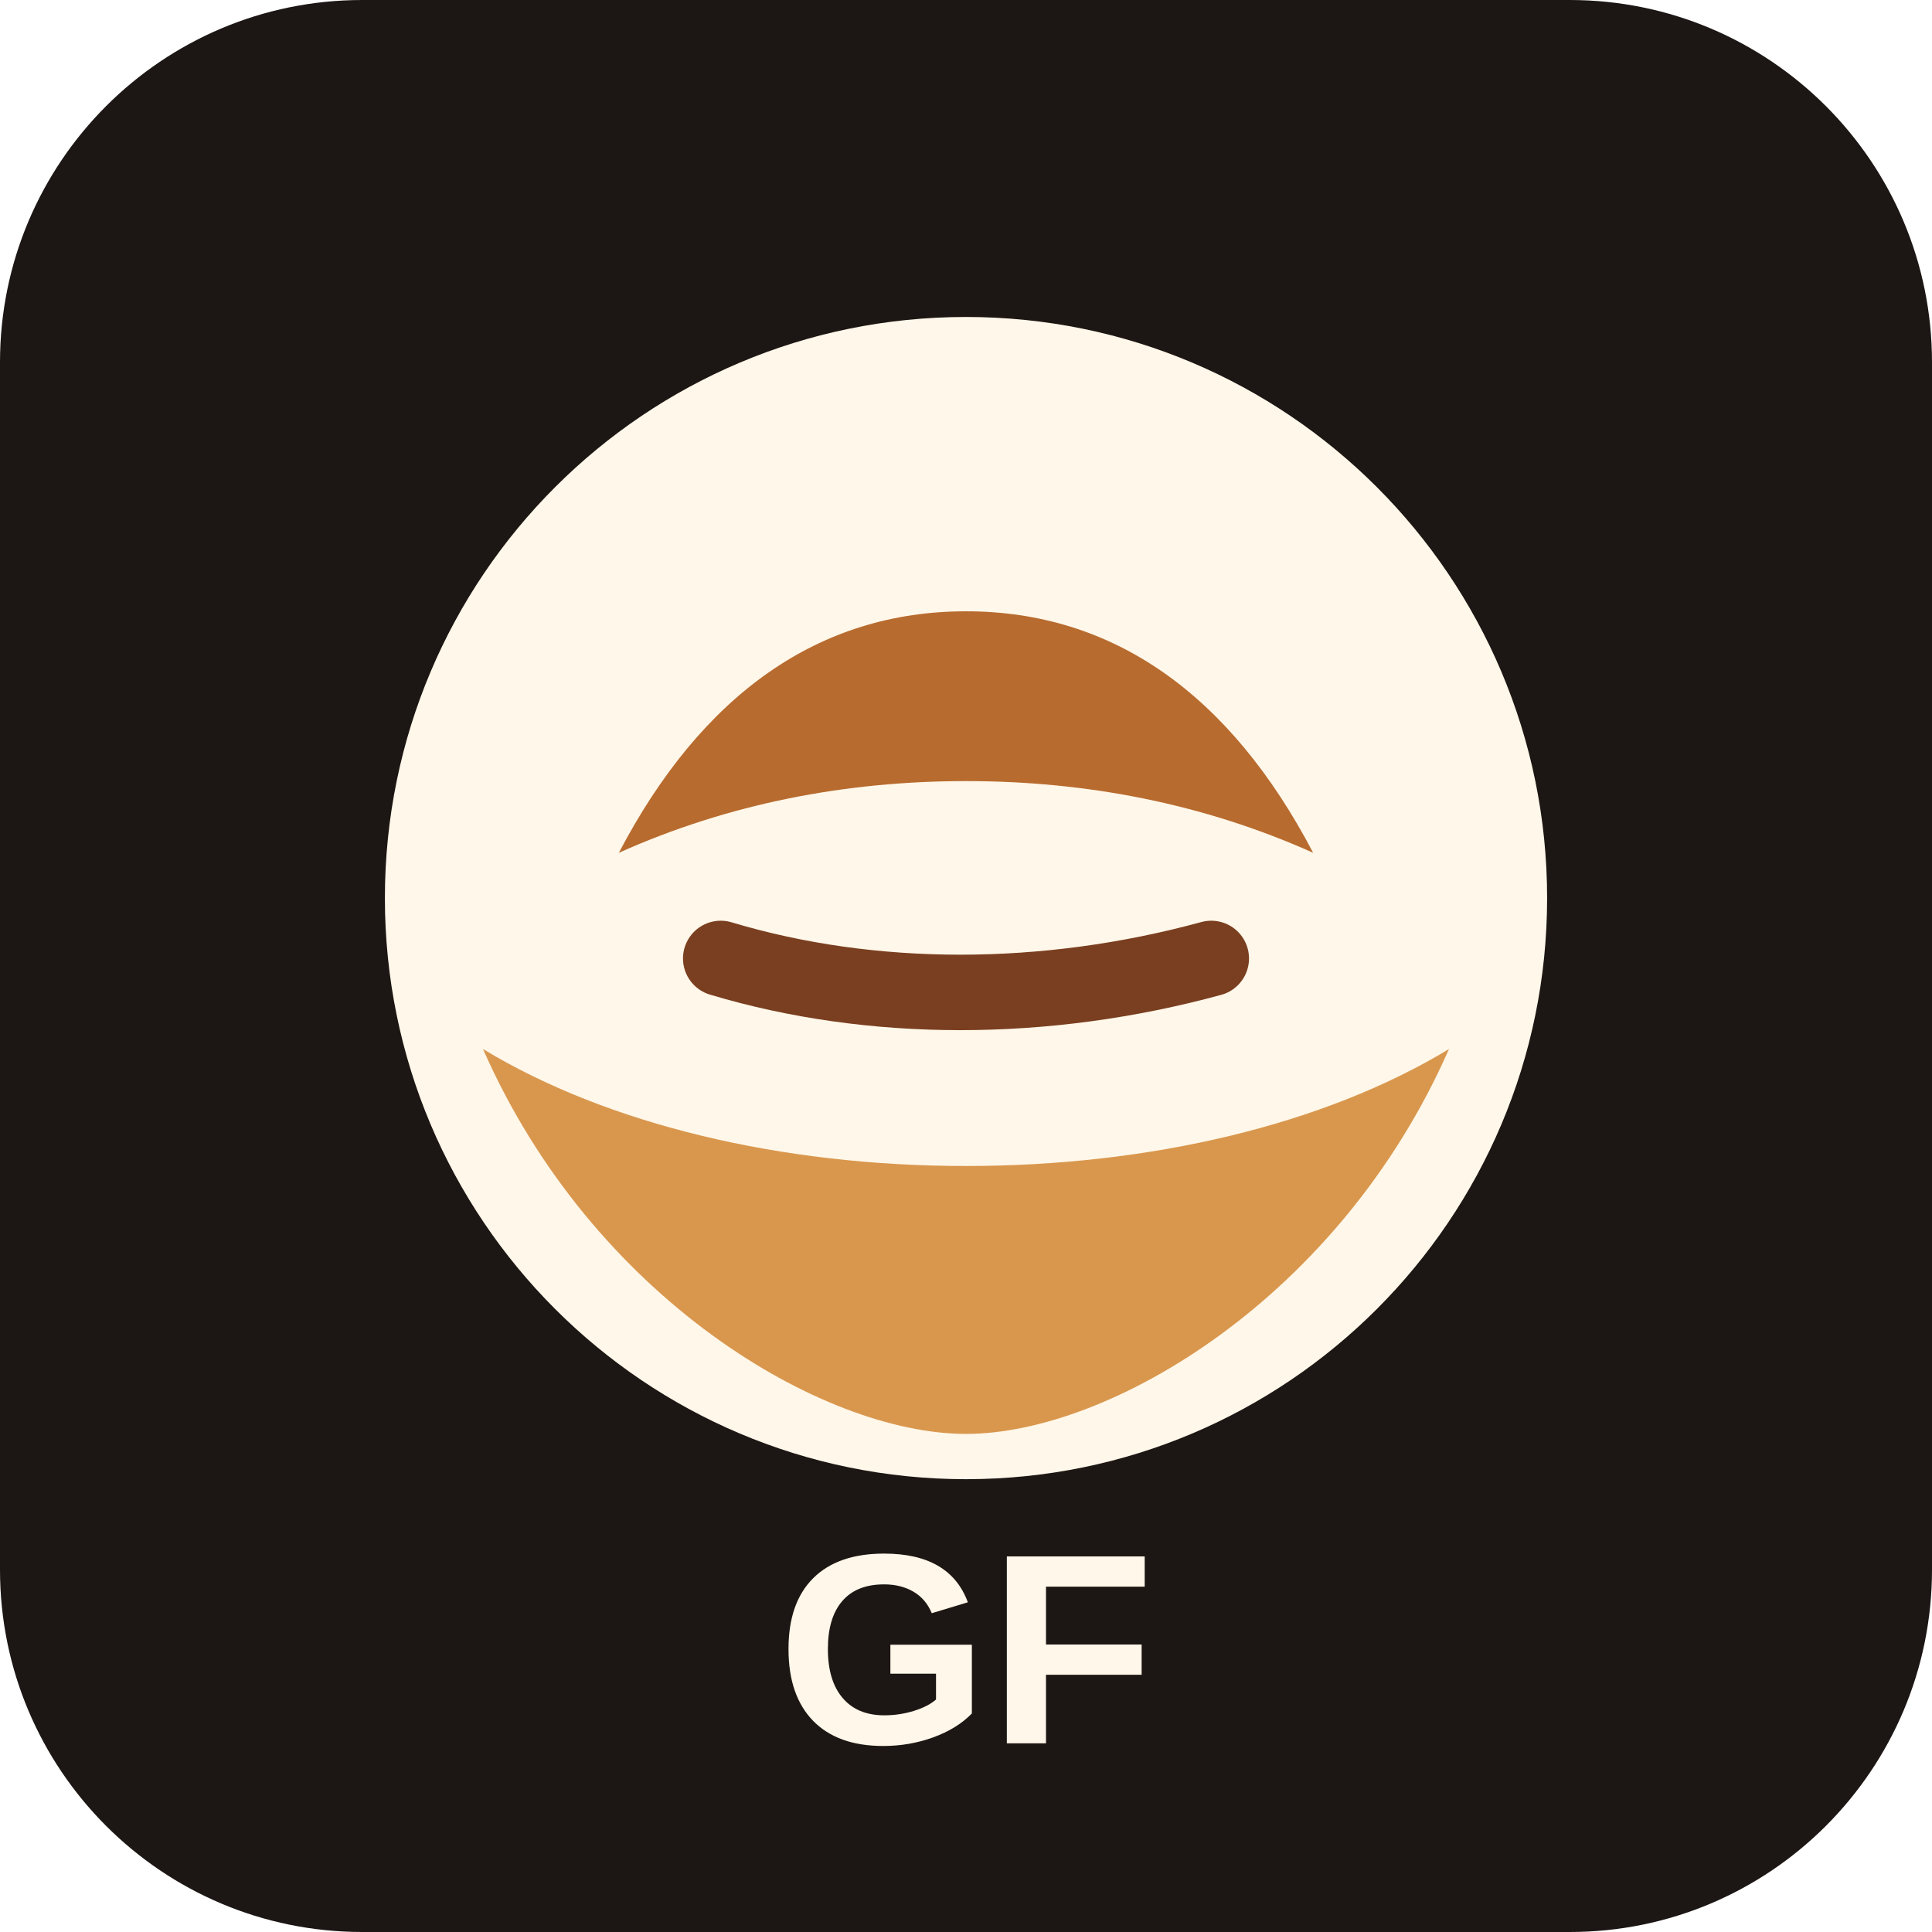
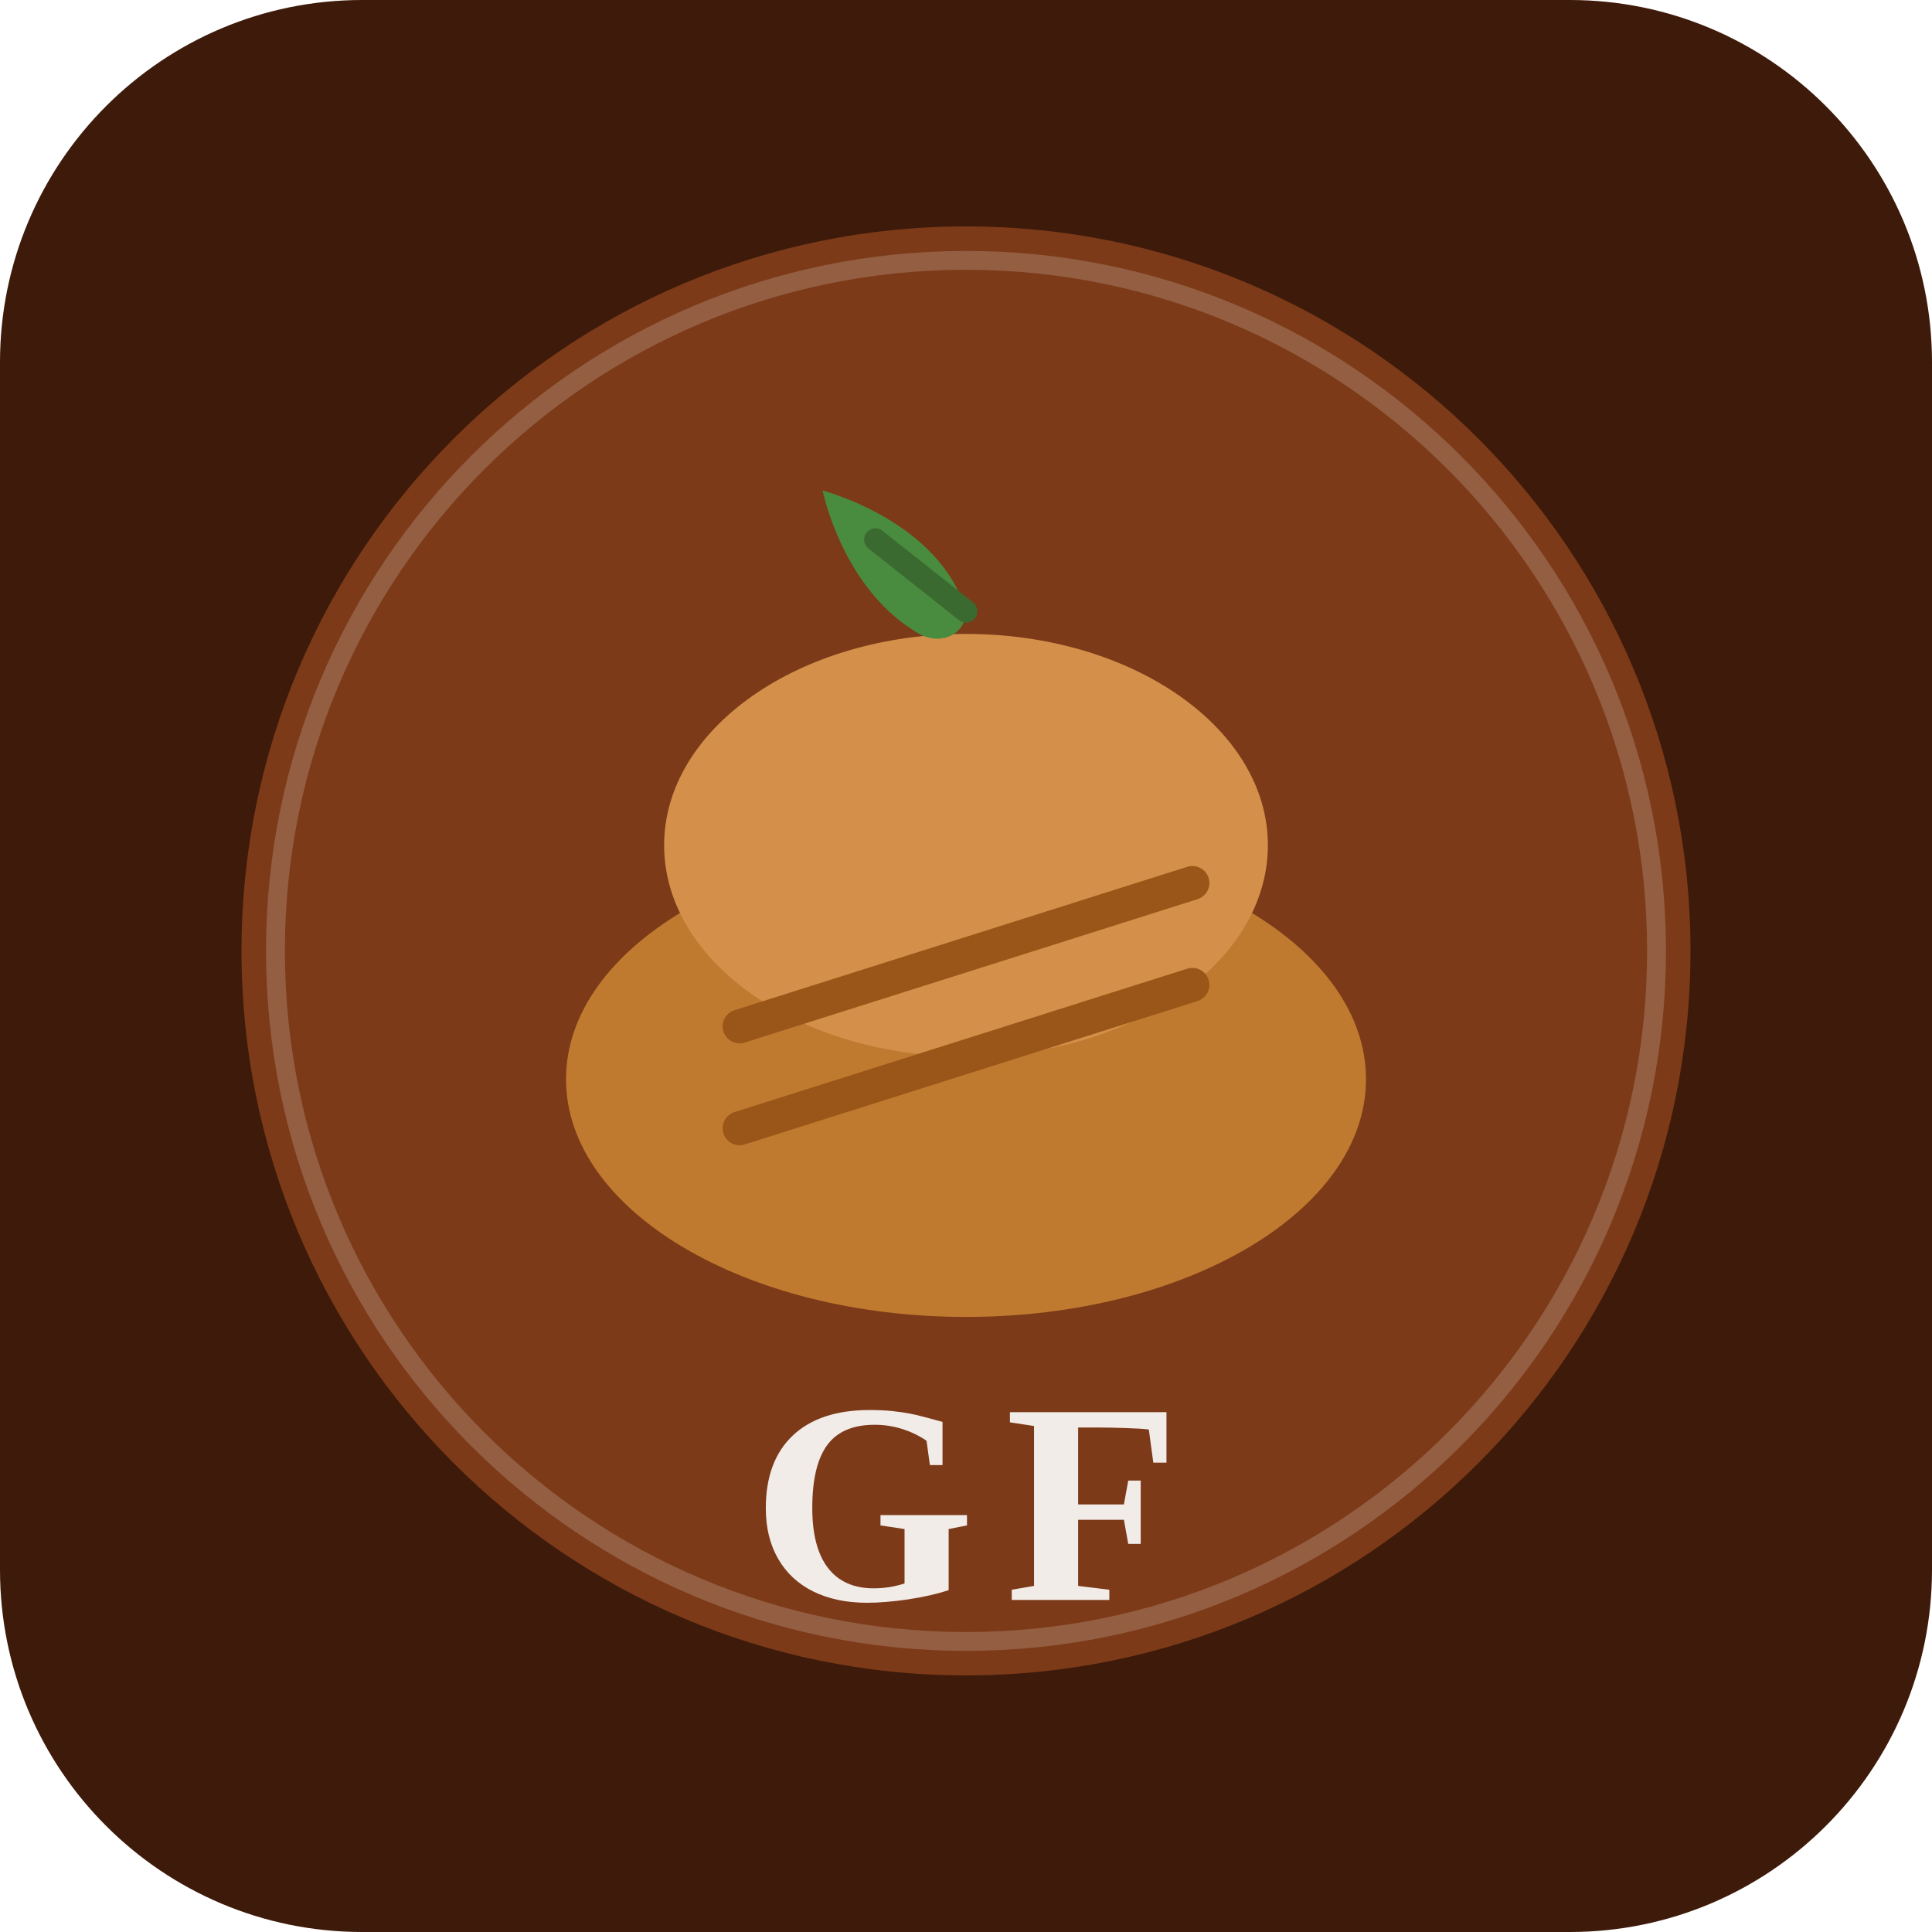
<svg xmlns="http://www.w3.org/2000/svg" viewBox="0 0 512 512">
-   <rect width="512" height="512" rx="96" fill="#1c1714" />
-   <circle cx="256" cy="238" r="154" fill="#fff7e9" />
-   <path d="M128 278c29 66 90 102 128 102s99-36 128-102c-33 20-79 31-128 31s-95-11-128-31Z" fill="#d9974e" />
-   <path d="M164 226c22-42 53-64 92-64s70 22 92 64c-29-13-60-19-92-19s-63 6-92 19Z" fill="#b86b2f" />
-   <path d="M191 254c40 12 86 12 130 0" fill="none" stroke="#7a3f20" stroke-width="20" stroke-linecap="round" />
-   <text x="256" y="462" text-anchor="middle" font-family="Arial, sans-serif" font-size="72" font-weight="800" fill="#fff7e9">GF</text>
+   <rect width="512" height="512" rx="96" fill="#3d1a0a" />
+   <circle cx="256" cy="252" r="192" fill="#7c3a18" />
+   <circle cx="256" cy="252" r="183" fill="none" stroke="rgba(255,255,255,0.18)" stroke-width="5" />
+   <ellipse cx="256" cy="286" rx="106" ry="63" fill="#c07a30" />
+   <ellipse cx="256" cy="224" rx="80" ry="56" fill="#d4904a" />
+   <line x1="196" y1="272" x2="316" y2="234" stroke="#9a5618" stroke-width="9" stroke-linecap="round" />
+   <line x1="196" y1="299" x2="316" y2="261" stroke="#9a5618" stroke-width="9" stroke-linecap="round" />
+   <path d="M256 162 C249 138 218 130 218 130 C218 130 223 155 242 167 C249 172 256 168 256 162Z" fill="#4a8c3f" />
+   <line x1="256" y1="162" x2="232" y2="143" stroke="#3a6a30" stroke-width="6" stroke-linecap="round" />
+   <text x="256" y="424" font-family="Georgia, 'Times New Roman', serif" font-size="76" font-weight="700" fill="rgba(255,255,255,0.90)" text-anchor="middle" letter-spacing="8">GF</text>
</svg>
